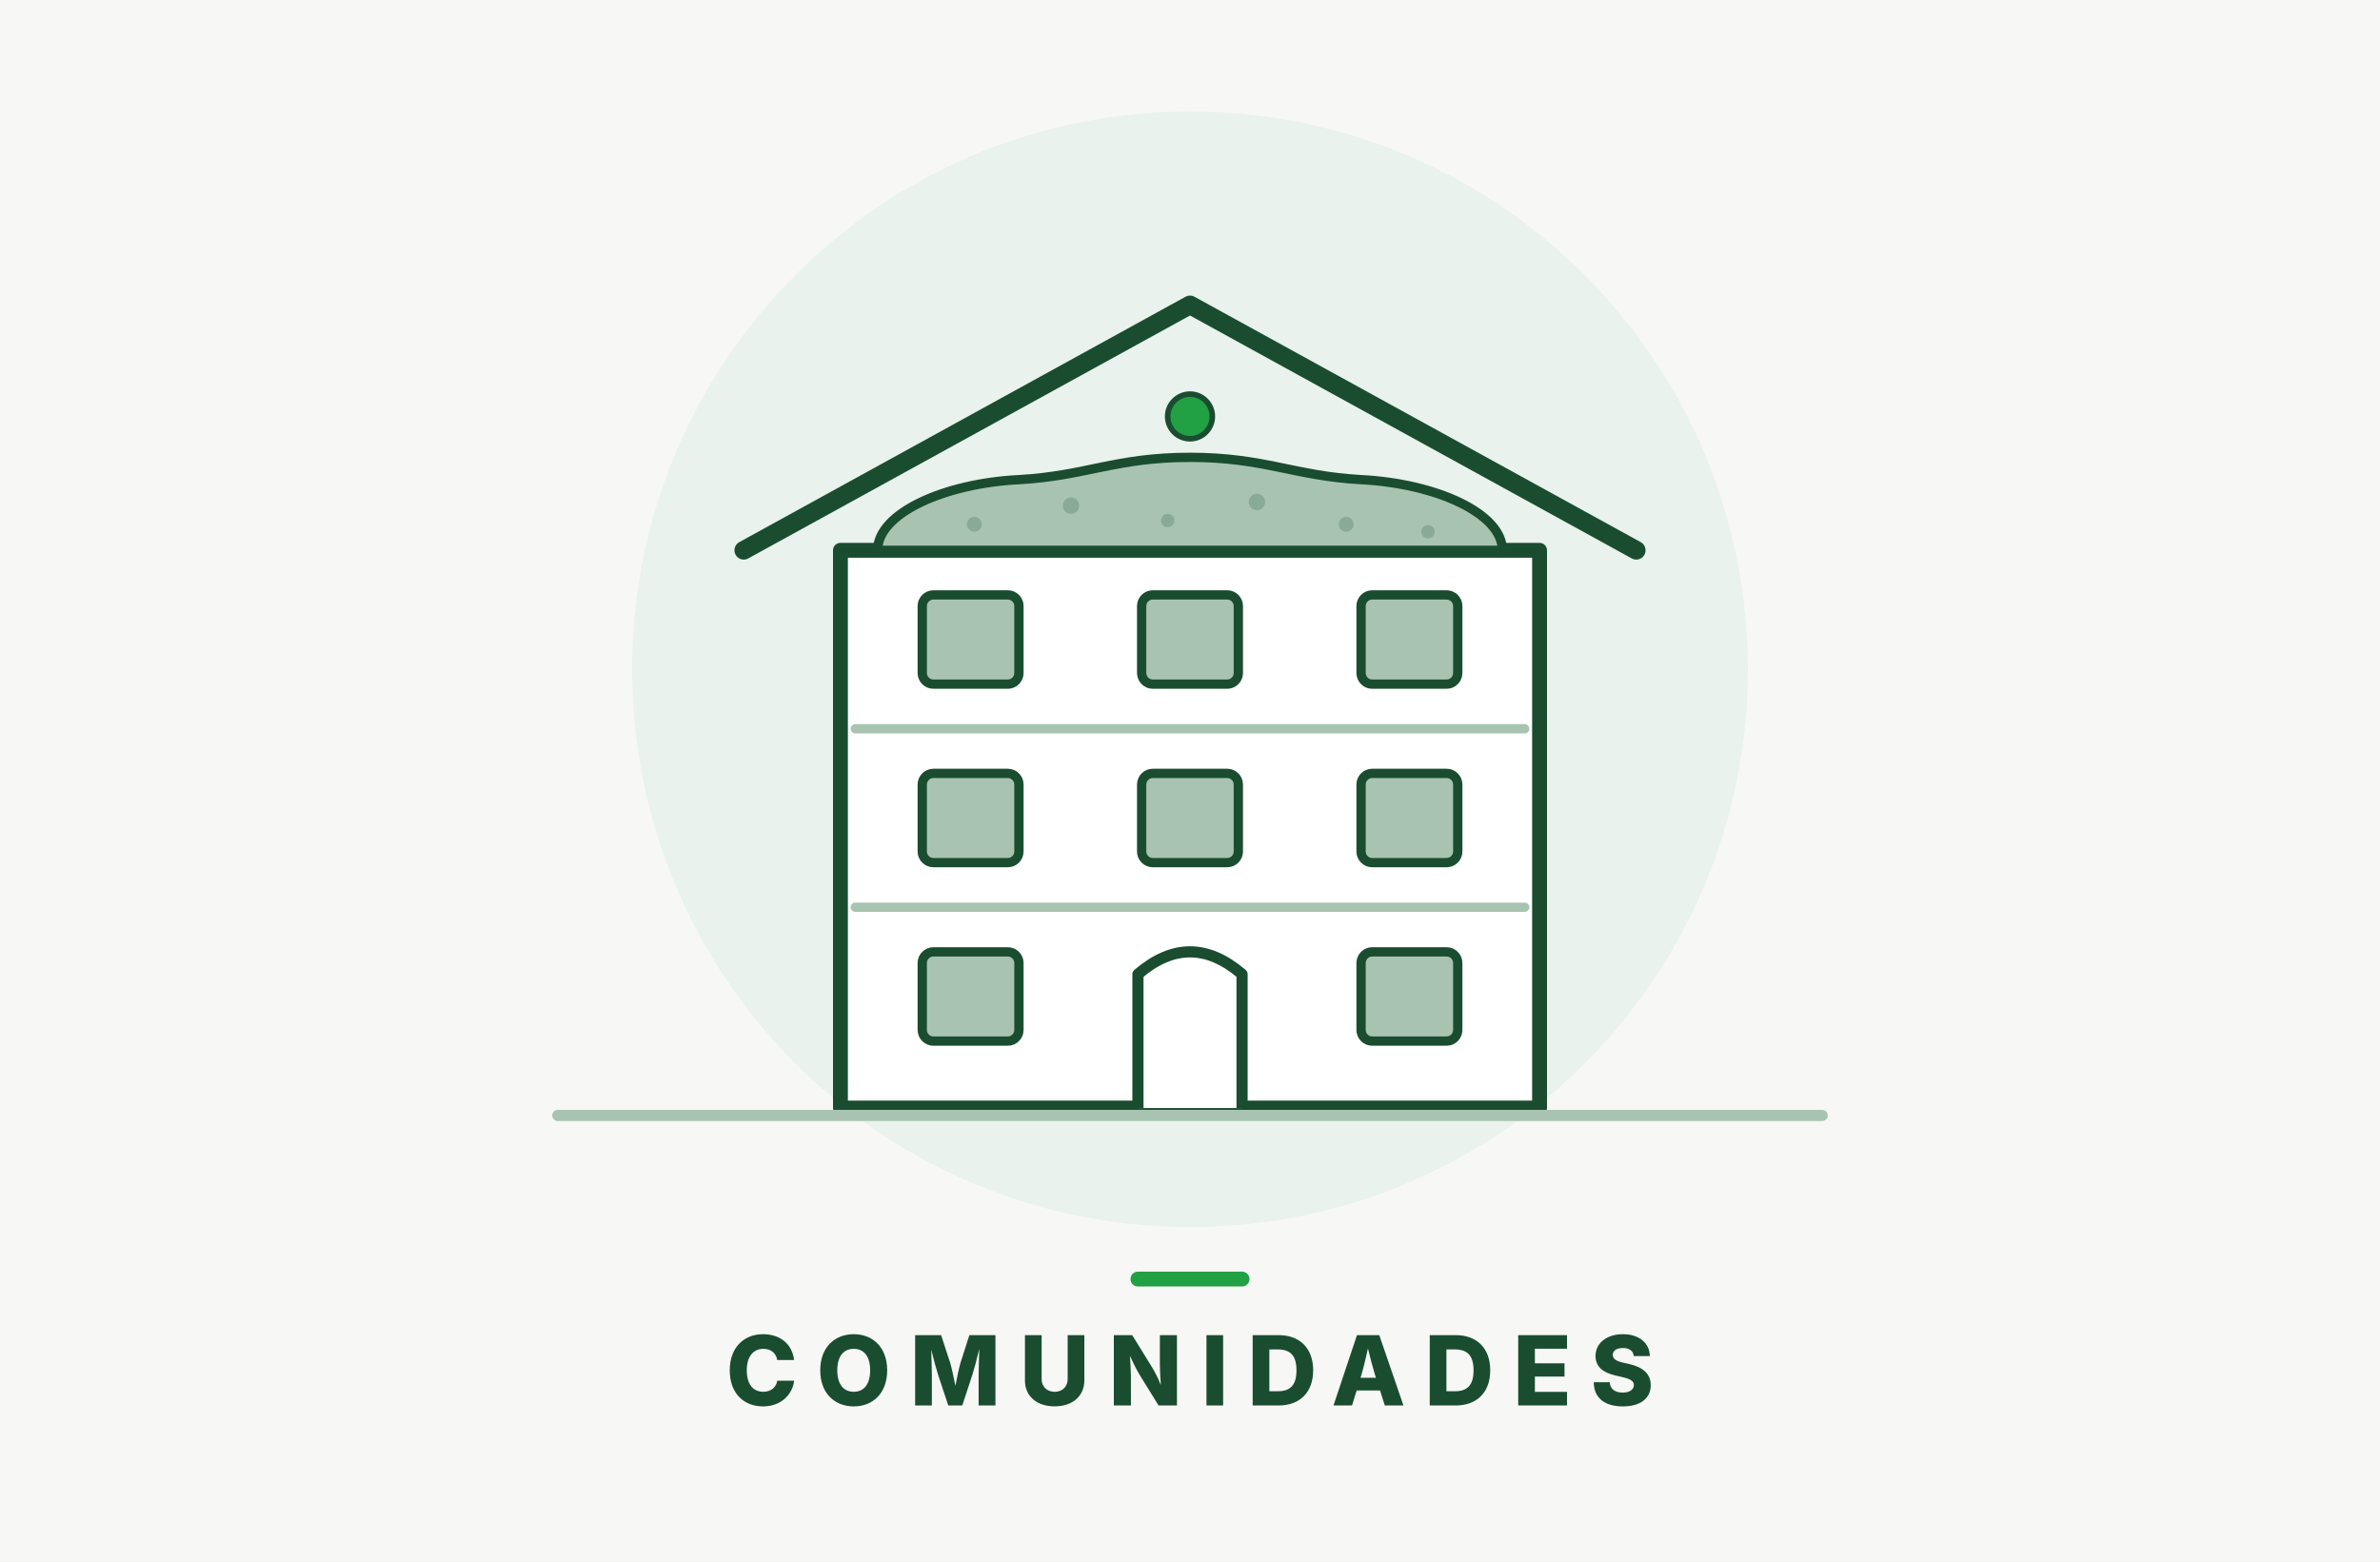
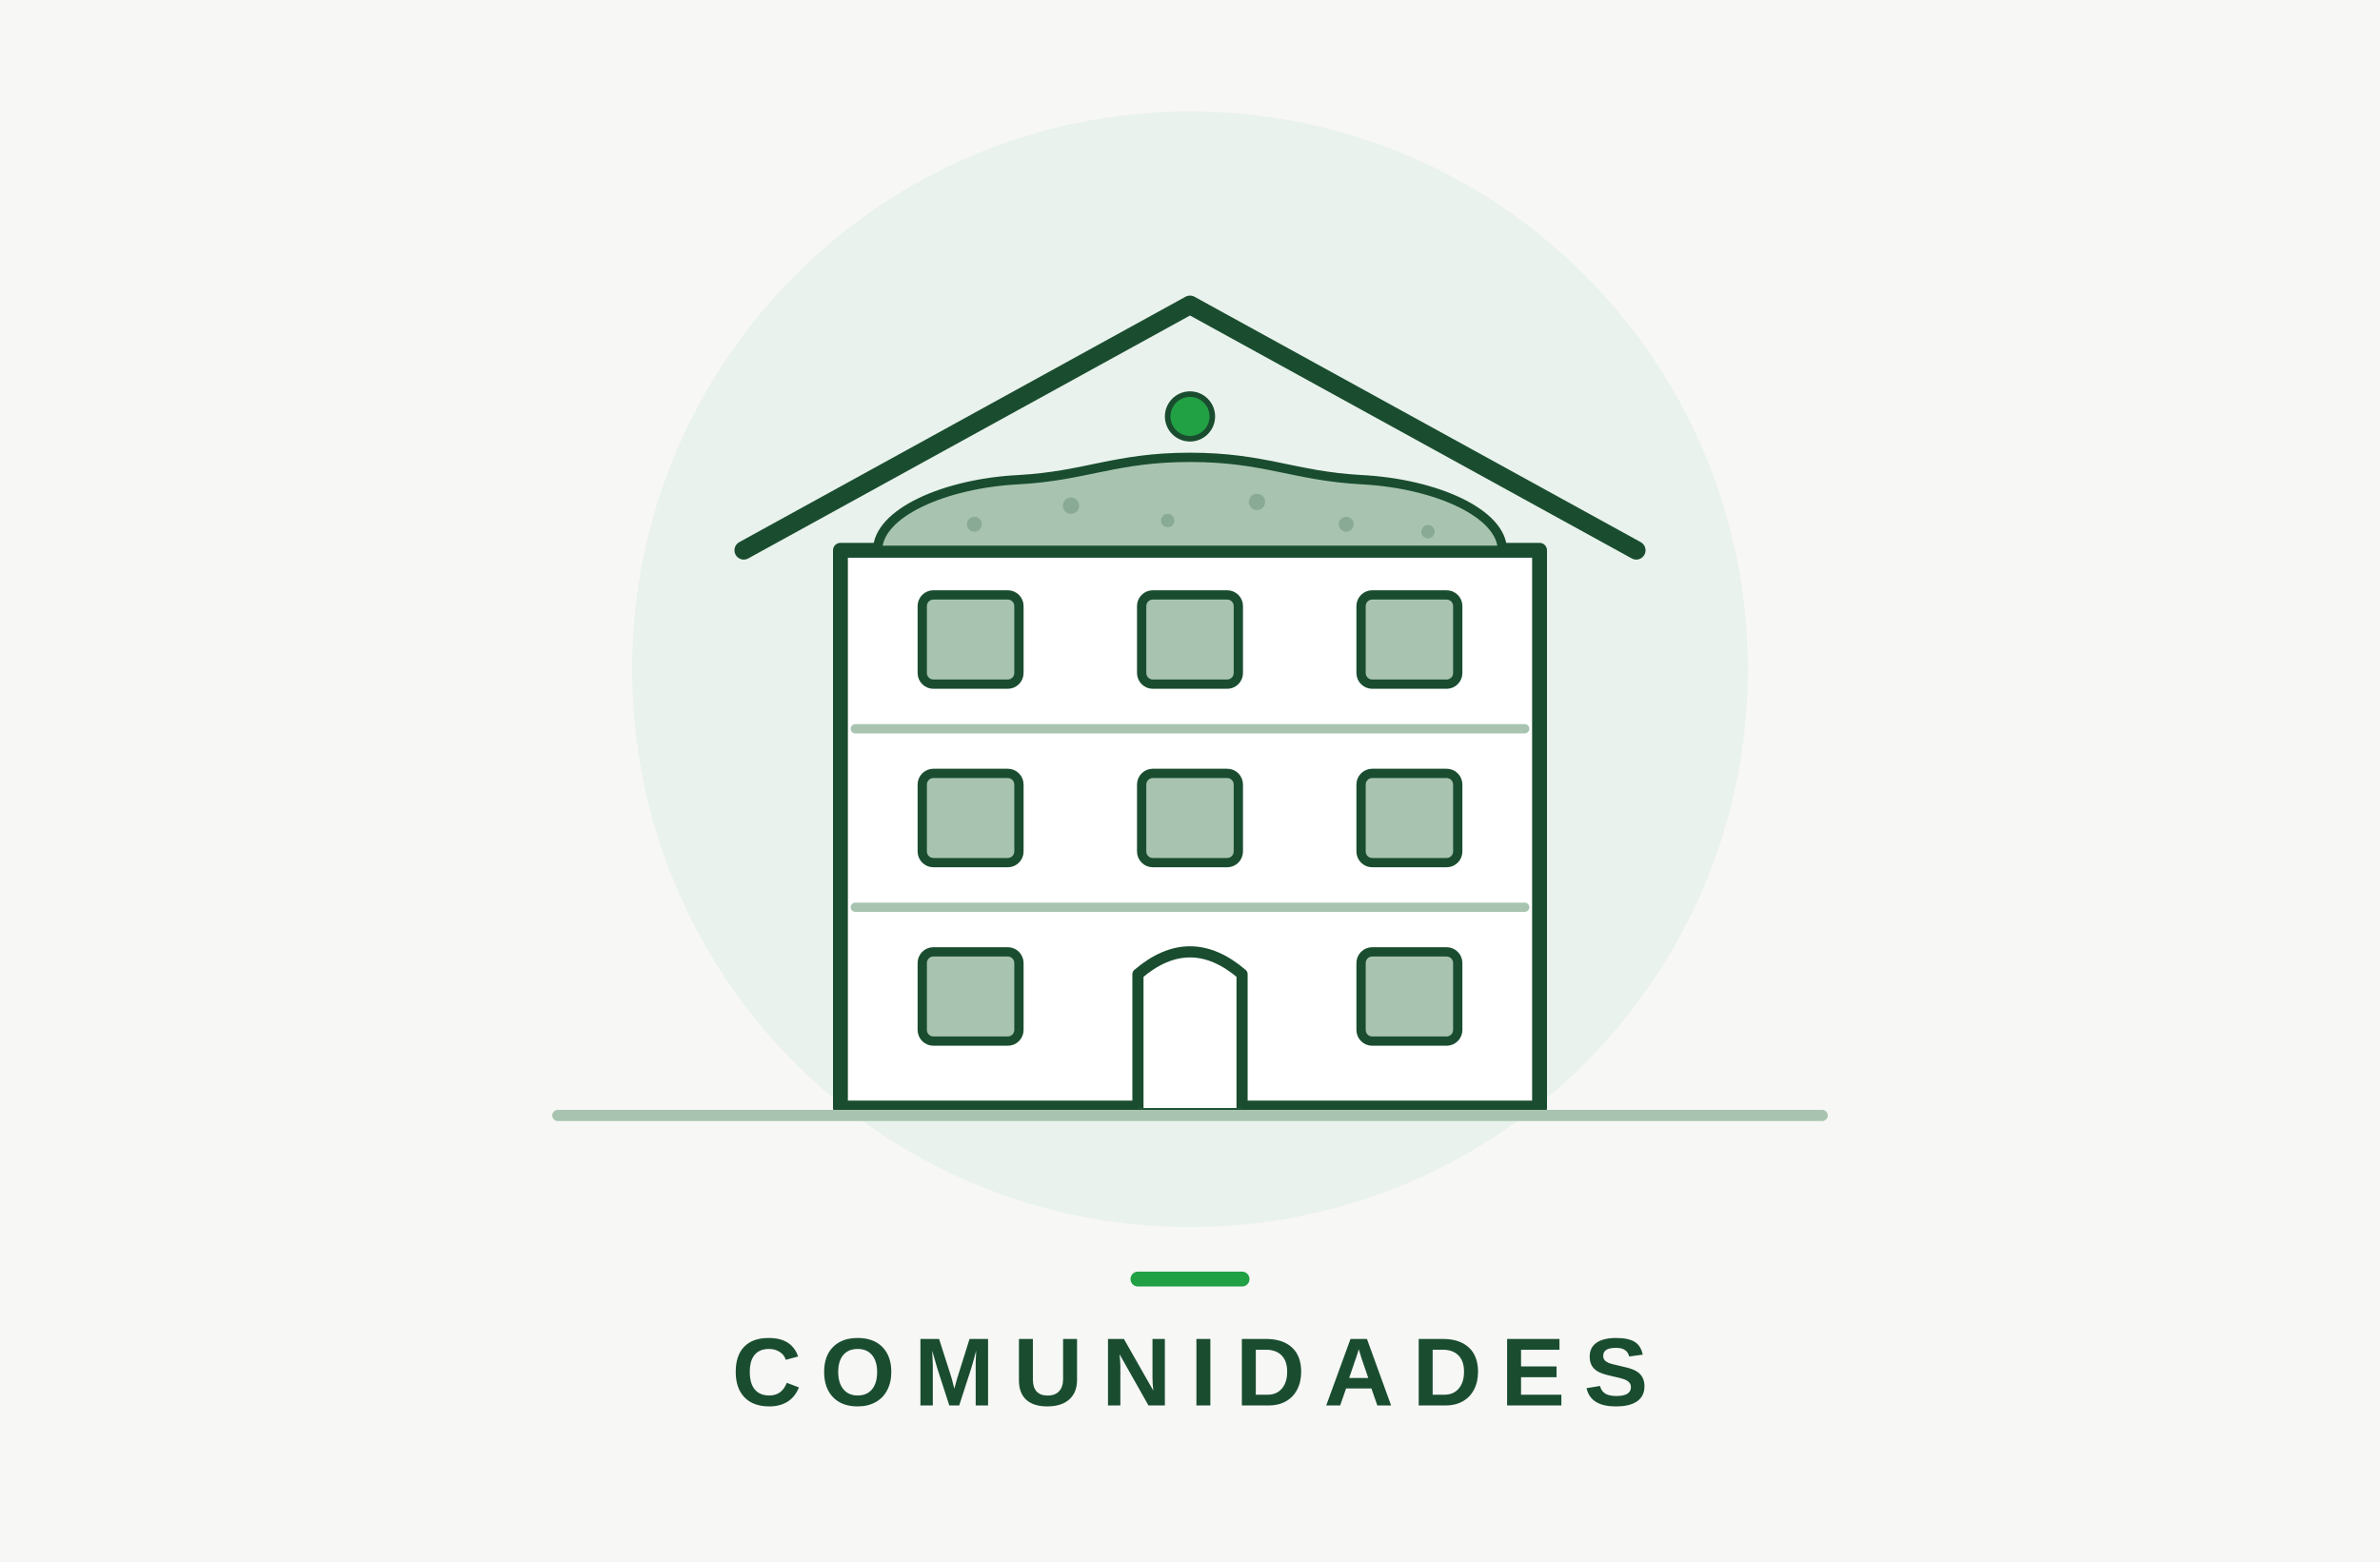
- <svg xmlns="http://www.w3.org/2000/svg" viewBox="0 0 640 420" width="640" height="420" role="img" aria-labelledby="com-title com-desc" font-family="Manrope, -apple-system, sans-serif">
+ <svg xmlns="http://www.w3.org/2000/svg" viewBox="0 0 640 420" width="640" height="420" role="img" aria-labelledby="com-title com-desc" font-family="'Source Sans 3', Arial, sans-serif">
  <rect width="640" height="420" fill="#f7f7f5" />
  <circle cx="320" cy="180" r="150" fill="#e9f2ec" />
  <rect x="226" y="148" width="188" height="150" fill="#ffffff" stroke="#1a4d30" stroke-width="4" stroke-linejoin="round" />
  <g stroke="#a8c4b0" stroke-width="2.5" stroke-linecap="round">
    <line x1="230" y1="196" x2="410" y2="196" />
    <line x1="230" y1="244" x2="410" y2="244" />
  </g>
  <g fill="#a8c4b0" stroke="#1a4d30" stroke-width="2.5">
    <rect x="248" y="160" width="26" height="24" rx="3" />
    <rect x="307" y="160" width="26" height="24" rx="3" />
    <rect x="366" y="160" width="26" height="24" rx="3" />
    <rect x="248" y="208" width="26" height="24" rx="3" />
    <rect x="307" y="208" width="26" height="24" rx="3" />
    <rect x="366" y="208" width="26" height="24" rx="3" />
    <rect x="248" y="256" width="26" height="24" rx="3" />
    <rect x="366" y="256" width="26" height="24" rx="3" />
  </g>
  <path d="M306,298 L306,262 Q320,250 334,262 L334,298" fill="#ffffff" stroke="#1a4d30" stroke-width="3" stroke-linejoin="round" />
  <path d="M200,148 L320,82 L440,148" fill="none" stroke="#1a4d30" stroke-width="5" stroke-linejoin="round" stroke-linecap="round" />
  <path d="M236,148 C236,138 254,130 274,129 C292,128 300,123 320,123 C340,123 348,128 366,129 C386,130 404,138 404,148 Z" fill="#a8c4b0" stroke="#1a4d30" stroke-width="2.5" stroke-linejoin="round" />
  <g fill="#1a4d30" opacity="0.22">
    <circle cx="262" cy="141" r="2" />
    <circle cx="288" cy="136" r="2.2" />
    <circle cx="314" cy="140" r="1.8" />
    <circle cx="338" cy="135" r="2.2" />
    <circle cx="362" cy="141" r="2" />
    <circle cx="384" cy="143" r="1.8" />
  </g>
  <circle cx="320" cy="112" r="6" fill="#22a044" stroke="#1a4d30" stroke-width="1.5" />
  <line x1="150" y1="300" x2="490" y2="300" stroke="#a8c4b0" stroke-width="3" stroke-linecap="round" />
  <line x1="306" y1="344" x2="334" y2="344" stroke="#22a044" stroke-width="4" stroke-linecap="round" />
-   <text x="320" y="378" fill="#1a4d30" font-size="26" font-weight="800" letter-spacing="5" text-anchor="middle">COMUNIDADES</text>
+   <text x="320" y="378" fill="#1a4d30" font-size="26" font-weight="700" letter-spacing="5" text-anchor="middle">COMUNIDADES</text>
</svg>
